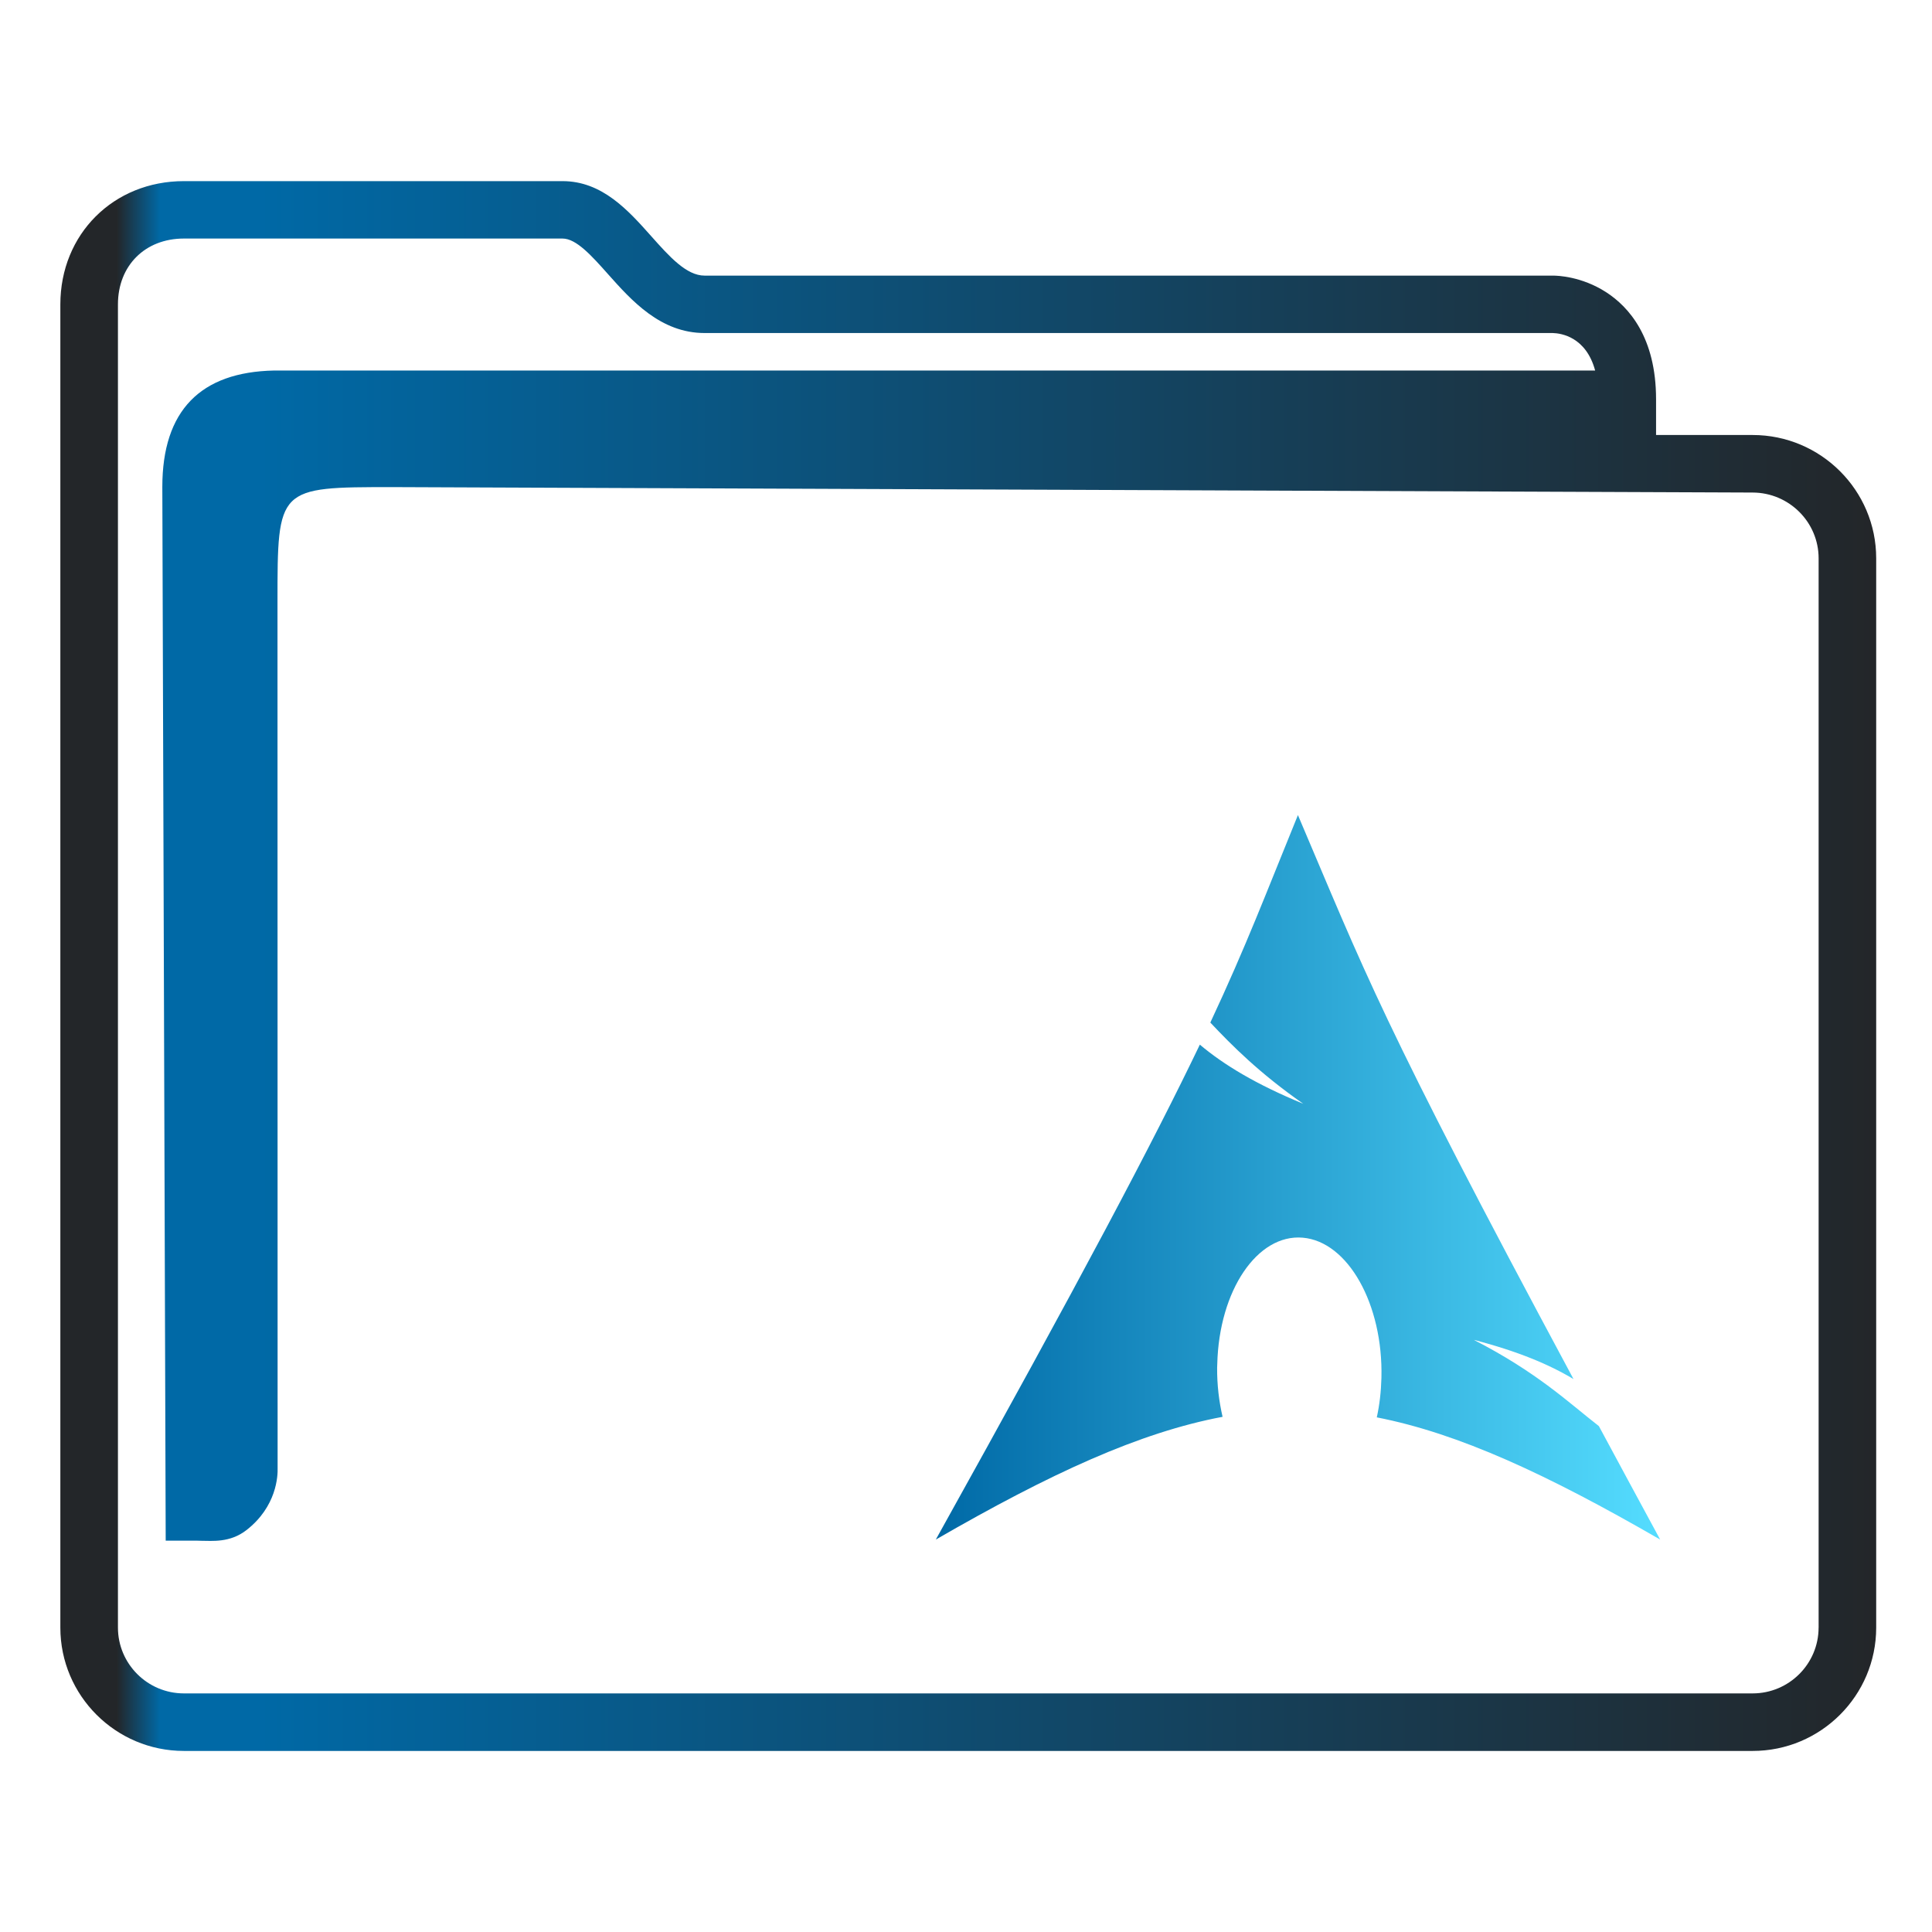
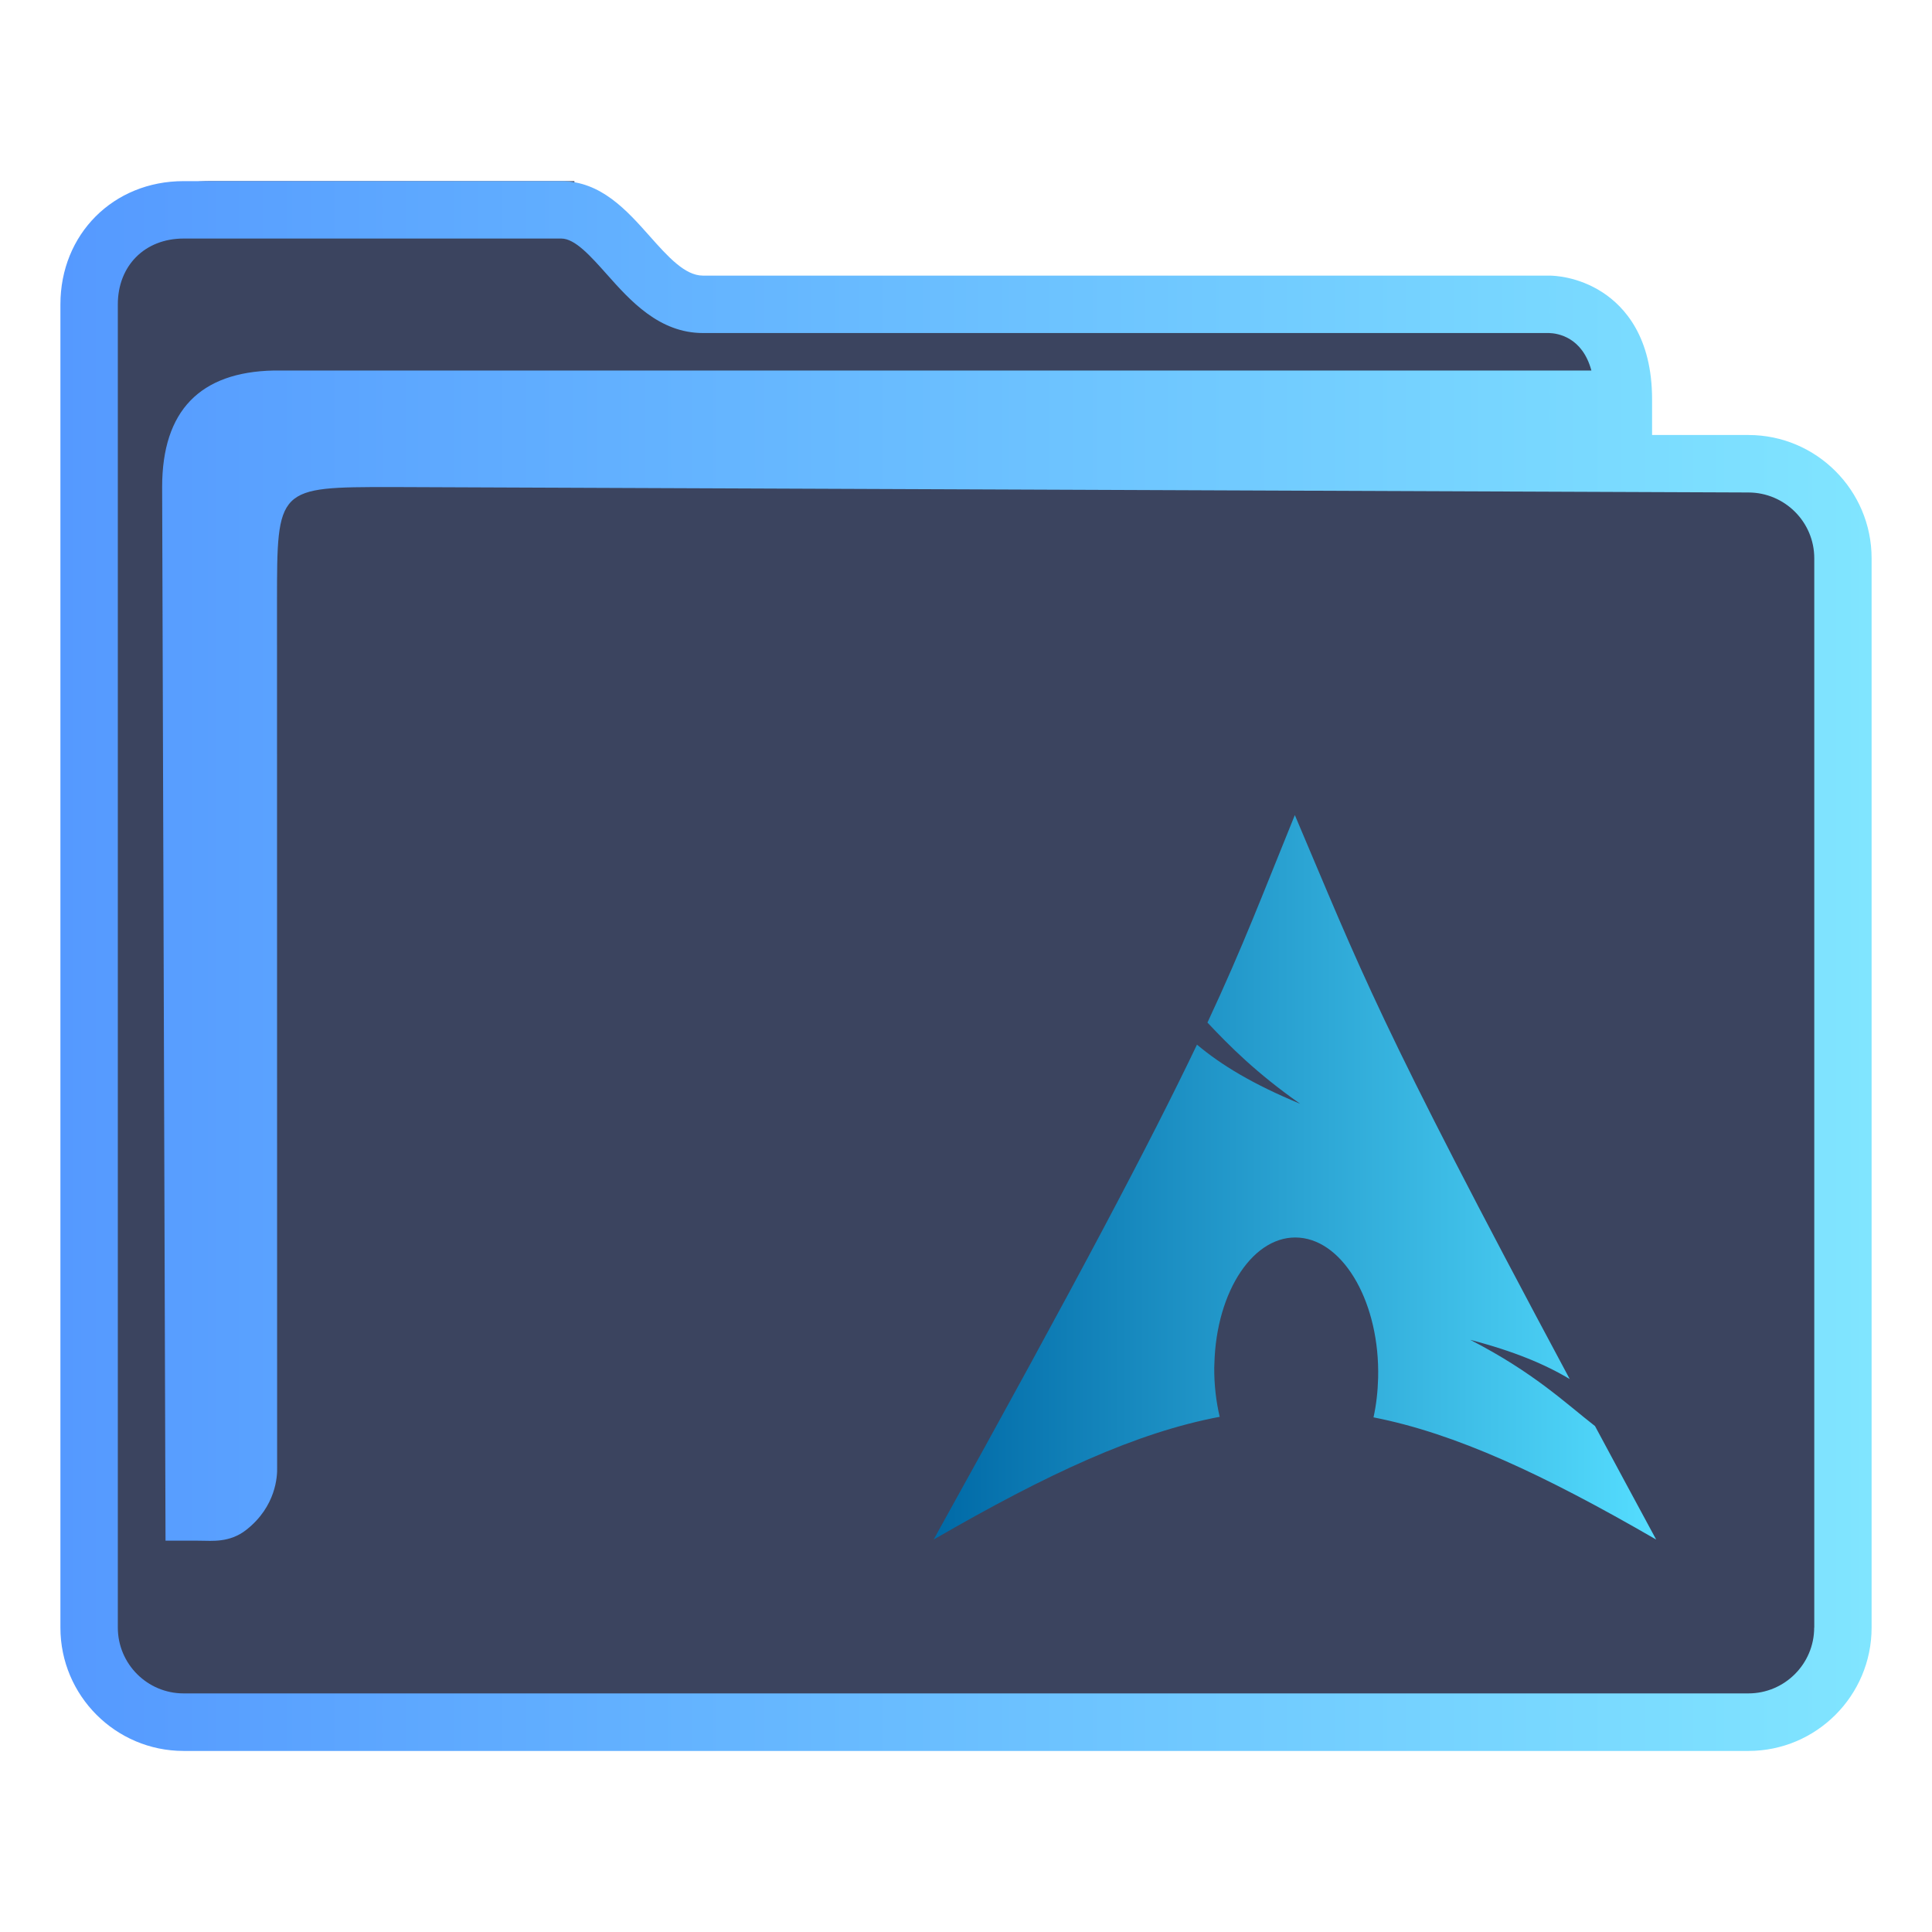
<svg xmlns="http://www.w3.org/2000/svg" xmlns:xlink="http://www.w3.org/1999/xlink" width="32" version="1.1" height="32" viewBox="0 0 32 32" id="svg15">
  <defs id="defs5455">
-     <linearGradient xlink:href="#linearGradient860" id="linearGradient862" x1="22.747" y1="99.716" x2="188.903" y2="99.716" gradientUnits="userSpaceOnUse" />
    <linearGradient id="linearGradient860">
      <stop style="stop-color:#0069a6;stop-opacity:1;" offset="0" id="stop856" />
      <stop style="stop-color:#55ddff;stop-opacity:1" offset="1" id="stop858" />
    </linearGradient>
-     <linearGradient xlink:href="#linearGradient991" id="linearGradient1482" x1="386.571" y1="516.398" x2="446.621" y2="516.398" gradientUnits="userSpaceOnUse" gradientTransform="matrix(0.5008325,0,0,0.5000002,191.9639,273.5989)" />
-     <linearGradient id="linearGradient991">
-       <stop style="stop-color:#232629;stop-opacity:1" offset="0" id="stop987" />
-       <stop style="stop-color:#232629;stop-opacity:1" offset="0.031" id="stop1929" />
-       <stop style="stop-color:#0069a6;stop-opacity:1" offset="0.055" id="stop1263" />
-       <stop style="stop-color:#0069a6;stop-opacity:1" offset="0.109" id="stop1027" />
-       <stop style="stop-color:#232629;stop-opacity:1" offset="1" id="stop989" />
+     <linearGradient xlink:href="#linearGradient2669" id="linearGradient2671" x1="386.571" y1="515.798" x2="446.721" y2="515.798" gradientUnits="userSpaceOnUse" gradientTransform="matrix(0.4987531,0,0,0.5,192.7677,273.899)" />
+     <linearGradient id="linearGradient2669">
+       <stop style="stop-color:#5599ff;stop-opacity:1;" offset="0" id="stop2665" />
+       <stop style="stop-color:#80e5ff;stop-opacity:1" offset="1" id="stop2667" />
    </linearGradient>
+     <linearGradient xlink:href="#linearGradient860" id="linearGradient871" gradientUnits="userSpaceOnUse" x1="22.747" y1="99.716" x2="188.903" y2="99.716" />
  </defs>
  <g id="layer1" transform="translate(-384.5714,-515.798)">
-     <g id="start-here-kde-3" transform="matrix(0.0722073,0,0,0.0722073,399.5715,528.7991)">
-       <g id="22-22-start-here-kde-3-7-2-6">
-         <g transform="translate(-50.6,-139.51)" id="g6-5-9-7">
-           <g transform="matrix(0.87464,0,0,0.87464,14.731,23.409)" id="g4-3-1-5">
-             <path transform="matrix(1.1433,0,0,1.1433,22.92,121.64)" d="M 105.81,16.625 C 98.413,34.76 93.952,46.623 85.716,64.219 90.765,69.571 96.963,75.804 107.028,82.844 96.207,78.391 88.825,73.921 83.309,69.282 c -10.54,21.993 -27.053,53.321 -60.562,113.53 26.338,-15.205 46.754,-24.579 65.781,-28.156 -0.817,-3.514 -1.282,-7.315 -1.25,-11.281 l 0.031,-0.844 c 0.418,-16.874 9.196,-29.85 19.594,-28.969 10.398,0.881 18.48,15.282 18.062,32.156 -0.079,3.175 -0.437,6.23 -1.062,9.062 18.821,3.682 39.019,13.032 65,28.031 -5.123,-9.432 -9.696,-17.934 -14.062,-26.031 -6.878,-5.331 -14.053,-12.27 -28.688,-19.781 10.059,2.614 17.261,5.629 22.875,9 -44.398,-82.662 -47.994,-93.646 -63.219,-129.38 z" id="path2-5-2-3" style="fill:url(#linearGradient862);fill-opacity:1" />
+     <path id="fill" d="m 386.07,520.298 v 22.5 c 0.054,0.756 0.499,1.5 1.948,1.5 h 24.85 c 1.631,0 2.187,-0.25 2.129,-2 v -18 c -0.499,-1 -3.99,0 -3.99,-3 -5.985,-0.5 -16.958,0.5 -16.922,-2.5 h -6.022 c -0.996,0 -1.994,0.5 -1.994,1.5 z" style="color:#1e92ff;fill:#3b445f;fill-opacity:1;fill-rule:nonzero;stroke:none;stroke-width:5.249" class="ColorScheme-ButtonFocus" />
+     <path d="m 413.531,523.003 h -1.596 v -0.591 c 0,-1.026 -0.449,-1.531 -0.826,-1.775 -0.404,-0.261 -0.801,-0.274 -0.876,-0.274 h -14.019 c -0.3,0 -0.582,-0.317 -0.881,-0.653 -0.38,-0.428 -0.811,-0.912 -1.465,-0.912 h -6.256 c -1.163,0 -2.04,0.878 -2.04,2.042 v 21.917 c 0,1.126 0.915,2.042 2.04,2.042 h 25.919 c 1.125,0 2.04,-0.916 2.04,-2.042 v -17.712 c 0,-1.126 -0.915,-2.042 -2.04,-2.042 z m 1.089,19.753 c 0,0.601 -0.489,1.09 -1.089,1.09 H 387.612 c -0.601,0 -1.089,-0.489 -1.089,-1.09 v -21.917 c 0,-0.641 0.448,-1.09 1.089,-1.09 h 6.256 c 0.227,0 0.483,0.288 0.755,0.593 0.385,0.433 0.865,0.972 1.592,0.972 h 14.014 c 0.144,0.004 0.551,0.067 0.701,0.621 h -21.826 c -1.213,0.025 -1.847,0.66 -1.847,1.929 l 0.056,17.452 h 0.578 c 0,0 -0.12,0.001 4.9e-4,0.001 0.187,0 0.482,0.037 0.758,-0.179 0.496,-0.389 0.516,-0.893 0.512,-1.031 l -0.002,-14.338 c 0,-1.904 0,-1.904 1.902,-1.904 l 22.471,0.09 c 0.601,0.002 1.089,0.489 1.089,1.09 v 17.712 z" id="path2-3-3-2-3-6-7" style="fill:url(#linearGradient2671);fill-opacity:1;stroke-width:0.317" />
+     <g id="start-here-kde-5-5" transform="matrix(0.0720272,0,0,0.07220727,399.5365,528.7991)">
+       <g id="22-22-start-here-kde-3-7-2-3-3">
+         <g transform="translate(-50.6,-139.51)" id="g6-5-9-5-5">
+           <g transform="matrix(0.87464,0,0,0.87464,14.731,23.409)" id="g4-3-1-6-6">
+             <path transform="matrix(1.1433,0,0,1.1433,22.92,121.64)" d="M 105.81,16.625 C 98.413,34.76 93.952,46.623 85.716,64.219 90.765,69.571 96.963,75.804 107.028,82.844 96.207,78.391 88.825,73.921 83.309,69.282 c -10.54,21.993 -27.053,53.321 -60.562,113.53 26.338,-15.205 46.754,-24.579 65.781,-28.156 -0.817,-3.514 -1.282,-7.315 -1.25,-11.281 l 0.031,-0.844 c 0.418,-16.874 9.196,-29.85 19.594,-28.969 10.398,0.881 18.48,15.282 18.062,32.156 -0.079,3.175 -0.437,6.23 -1.062,9.062 18.821,3.682 39.019,13.032 65,28.031 -5.123,-9.432 -9.696,-17.934 -14.062,-26.031 -6.878,-5.331 -14.053,-12.27 -28.688,-19.781 10.059,2.614 17.261,5.629 22.875,9 -44.398,-82.662 -47.994,-93.646 -63.219,-129.38 z" id="path2-5-2-2-2" style="fill:url(#linearGradient871);fill-opacity:1" />
          </g>
        </g>
      </g>
    </g>
-     <path d="m 413.601,523.003 h -1.6 v -0.591 c 0,-1.026 -0.45,-1.531 -0.828,-1.775 -0.405,-0.261 -0.803,-0.274 -0.878,-0.274 h -14.054 c -0.301,0 -0.584,-0.317 -0.883,-0.653 -0.381,-0.428 -0.813,-0.912 -1.469,-0.912 h -6.272 c -1.166,0 -2.046,0.878 -2.046,2.042 v 21.917 c 0,1.126 0.918,2.042 2.046,2.042 h 25.984 c 1.128,0 2.046,-0.916 2.046,-2.042 v -17.712 c 0,-1.126 -0.918,-2.042 -2.046,-2.042 z m 1.092,19.753 c 0,0.601 -0.49,1.09 -1.092,1.09 h -25.984 c -0.602,0 -1.092,-0.489 -1.092,-1.09 v -21.917 c 0,-0.641 0.449,-1.09 1.092,-1.09 h 6.272 c 0.228,0 0.485,0.288 0.756,0.593 0.386,0.433 0.867,0.972 1.596,0.972 h 14.049 c 0.144,0.004 0.552,0.067 0.702,0.621 h -21.881 c -1.216,0.025 -1.851,0.66 -1.851,1.929 l 0.056,17.452 h 0.58 c 0,0 -0.12,0.002 5e-4,0.002 0.188,0 0.484,0.037 0.76,-0.179 0.497,-0.389 0.518,-0.893 0.513,-1.031 l -0.002,-14.338 c 0,-1.904 0,-1.904 1.907,-1.904 l 22.527,0.09 c 0.602,0.002 1.092,0.489 1.092,1.09 v 17.712 z" id="path2-3-3" style="fill:url(#linearGradient1482);fill-opacity:1;stroke-width:0.318" />
  </g>
</svg>
